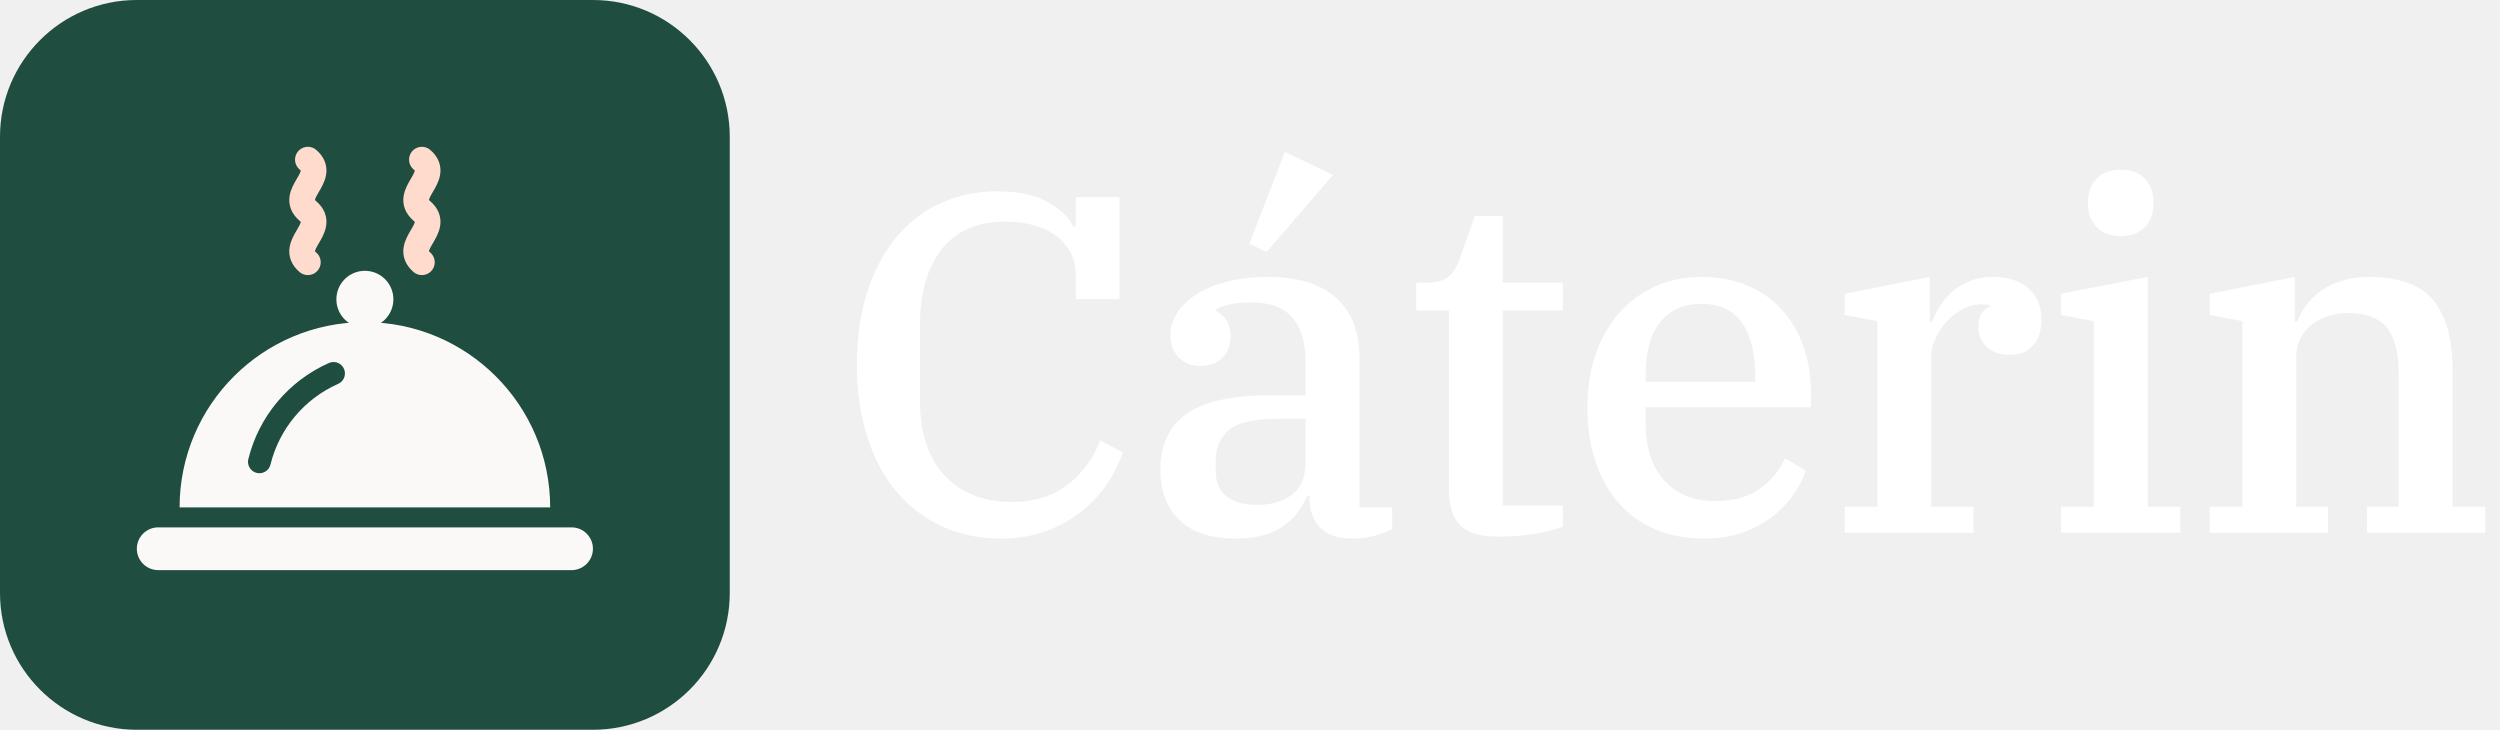
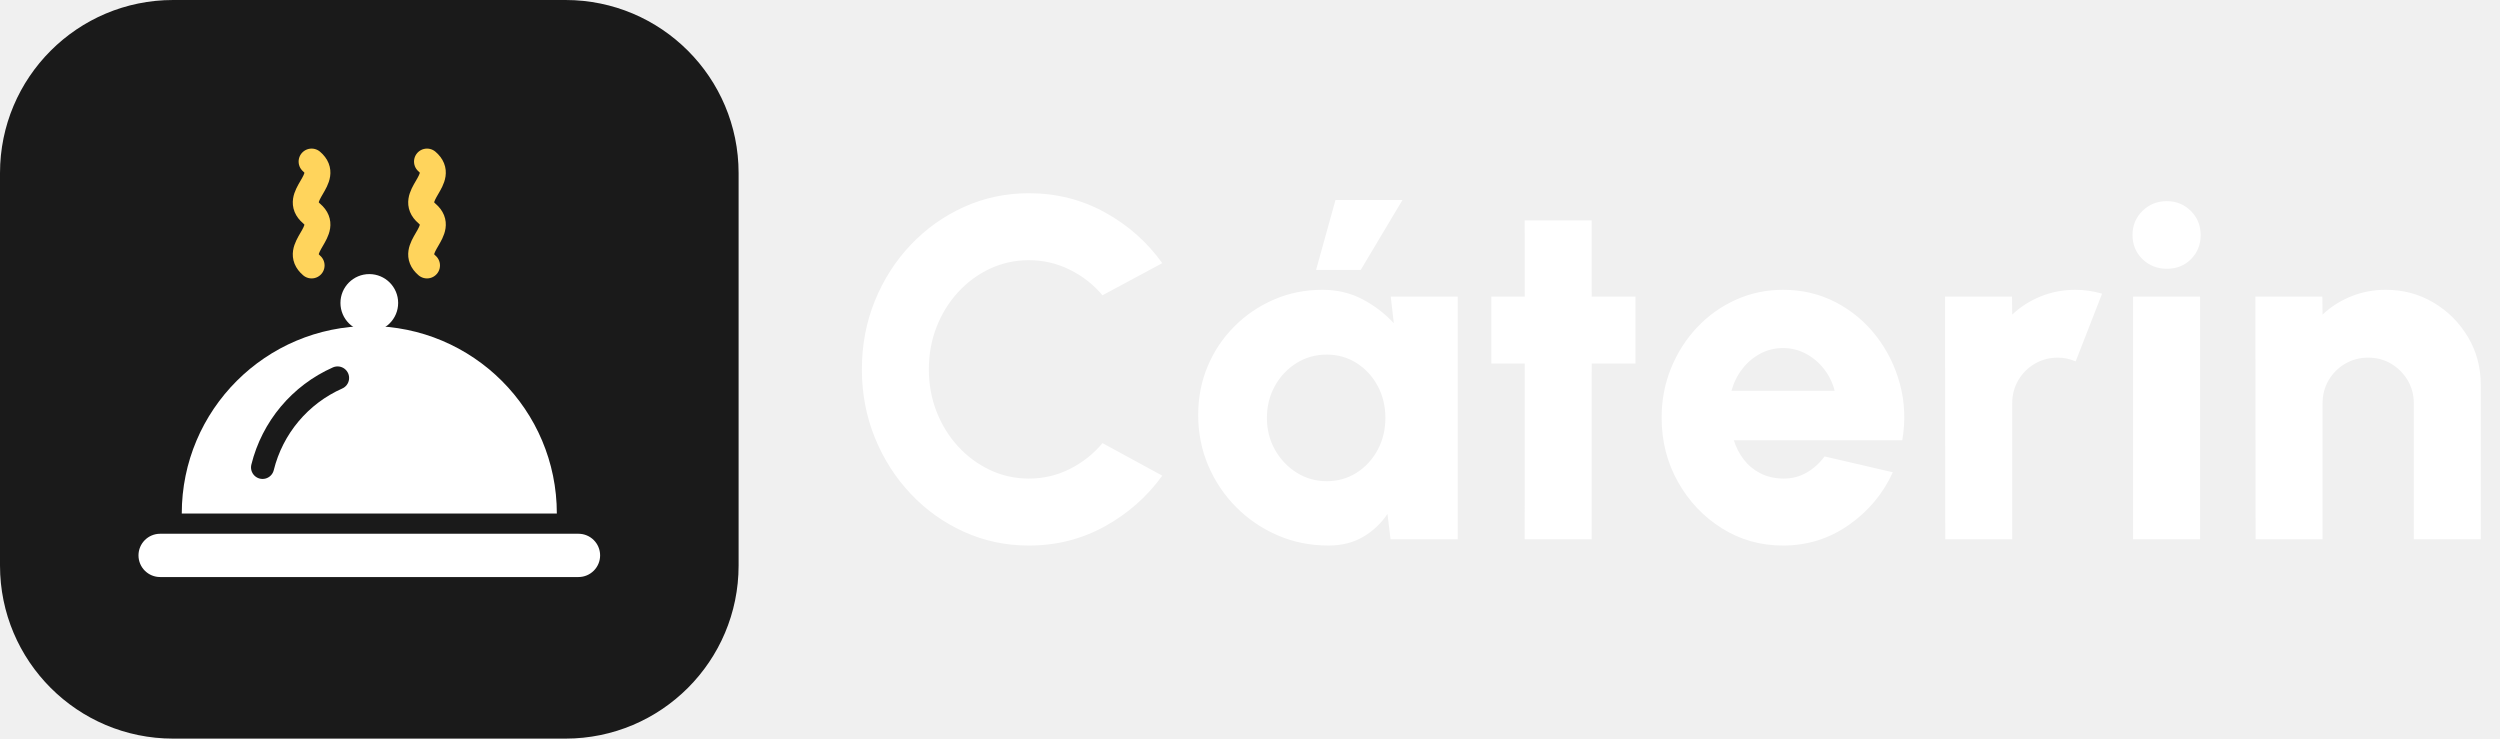
- <svg xmlns="http://www.w3.org/2000/svg" viewBox="0 0 1754 512">
-   <rect width="512" height="512" rx="96" fill="#1f4d3f" />
+ <svg xmlns="http://www.w3.org/2000/svg" viewBox="0 0 1733 512">
+   <rect width="512" height="512" rx="120" fill="#1a1a1a" />
  <g transform="translate(0 20)">
-     <path d="M216 164c-14-12 14-24 0-36s14-24 0-36M296 164c-14-12 14-24 0-36s14-24 0-36" fill="none" stroke="#ffdbcd" stroke-width="18" stroke-linecap="round" />
-     <circle cx="256" cy="190" r="20" fill="#faf9f7" />
-     <path d="M126 336a130 130 0 0 1 260 0z" fill="#faf9f7" />
-     <rect x="96" y="350" width="320" height="30" rx="15" fill="#faf9f7" />
-     <path d="M182 304a92 92 0 0 1 52-62" fill="none" stroke="#1f4d3f" stroke-width="16" stroke-linecap="round" />
+     <path d="M216 164c-14-12 14-24 0-36s14-24 0-36M296 164c-14-12 14-24 0-36s14-24 0-36" fill="none" stroke="#ffd45c" stroke-width="18" stroke-linecap="round" />
+     <circle cx="256" cy="190" r="20" fill="#ffffff" />
+     <path d="M126 336a130 130 0 0 1 260 0z" fill="#ffffff" />
+     <rect x="96" y="350" width="320" height="30" rx="15" fill="#ffffff" />
+     <path d="M182 304a92 92 0 0 1 52-62" fill="none" stroke="#1a1a1a" stroke-width="16" stroke-linecap="round" />
  </g>
-   <path transform="translate(584 373.8) scale(0.3374)" fill="#ffffff" d="M351.0 12Q281.0 12 225.5 -14.5Q170.0 -41 131.0 -88.5Q92.0 -136 71.5 -202.5Q51.0 -269 51.0 -349Q51.0 -436 73.5 -503.5Q96.0 -571 135.0 -617.0Q174.0 -663 227.5 -686.5Q281.0 -710 343.0 -710Q408.0 -710 447.5 -688.0Q487.0 -666 501.0 -637H506.0V-698H597.0V-486H506.0V-535Q506.0 -586 466.5 -616.5Q427.0 -647 359.0 -647Q314.0 -647 280.5 -631.5Q247.0 -616 225.5 -587.5Q204.0 -559 193.0 -519.5Q182.0 -480 182.0 -433V-277Q182.0 -174 233.5 -119.0Q285.0 -64 374.0 -64Q442.0 -64 488.5 -99.5Q535.0 -135 557.0 -192L604.0 -167Q593.0 -134 571.5 -102.0Q550.0 -70 518.0 -44.5Q486.0 -19 444.0 -3.5Q402.0 12 351.0 12ZM839.0 12Q761.0 12 721.5 -26.5Q682.0 -65 682.0 -132Q682.0 -208 736.0 -247.0Q790.0 -286 912.0 -286H984.0V-354Q984.0 -415 957.0 -447.0Q930.0 -479 872.0 -479Q823.0 -479 798.0 -465V-461Q809.0 -456 818.5 -443.5Q828.0 -431 828.0 -409Q828.0 -381 811.5 -364.0Q795.0 -347 764.0 -347Q738.0 -347 720.5 -364.5Q703.0 -382 703.0 -412Q703.0 -435 716.5 -456.5Q730.0 -478 756.0 -495.0Q782.0 -512 819.5 -522.0Q857.0 -532 906.0 -532Q1000.0 -532 1048.0 -488.0Q1096.0 -444 1096.0 -365V-53H1164.0V-8Q1150.0 0 1128.0 6.0Q1106.0 12 1081.0 12Q1035.0 12 1013.5 -11.5Q992.0 -35 992.0 -72V-77H987.0Q980.0 -60 969.0 -44.5Q958.0 -29 940.5 -16.0Q923.0 -3 898.0 4.5Q873.0 12 839.0 12ZM883.0 -58Q927.0 -58 955.5 -79.0Q984.0 -100 984.0 -148V-237H924.0Q853.0 -237 825.0 -214.0Q797.0 -191 797.0 -148V-129Q797.0 -93 820.0 -75.5Q843.0 -58 883.0 -58ZM867.0 -601 941.0 -792 1041.0 -744 903.0 -584ZM1385.0 8Q1328.0 8 1305.0 -16.0Q1282.0 -40 1282.0 -92V-462H1214.0V-520H1231.0Q1268.0 -520 1282.0 -533.0Q1296.0 -546 1305.0 -571L1336.0 -659H1394.0V-520H1519.0V-462H1394.0V-57H1519.0V-13Q1502.0 -5 1464.5 1.5Q1427.0 8 1385.0 8ZM1813.0 12Q1755.0 12 1710.0 -7.5Q1665.0 -27 1634.0 -63.0Q1603.0 -99 1586.5 -149.0Q1570.0 -199 1570.0 -260Q1570.0 -322 1587.5 -372.0Q1605.0 -422 1636.5 -457.5Q1668.0 -493 1711.5 -512.5Q1755.0 -532 1807.0 -532Q1860.0 -532 1902.0 -514.5Q1944.0 -497 1973.5 -465.0Q2003.0 -433 2019.0 -388.0Q2035.0 -343 2035.0 -288V-261H1691.0V-229Q1691.0 -151 1730.0 -108.5Q1769.0 -66 1835.0 -66Q1893.0 -66 1928.5 -91.5Q1964.0 -117 1981.0 -155L2024.0 -129Q2015.0 -103 1997.5 -78.0Q1980.0 -53 1954.0 -33.0Q1928.0 -13 1893.0 -0.5Q1858.0 12 1813.0 12ZM1691.0 -314H1919.0V-325Q1919.0 -397 1891.5 -436.5Q1864.0 -476 1807.0 -476Q1751.0 -476 1721.0 -437.5Q1691.0 -399 1691.0 -327ZM2105.0 -54H2173.0V-440L2105.0 -453V-497L2282.0 -532V-439H2287.0Q2294.0 -457 2304.5 -473.5Q2315.0 -490 2330.5 -503.0Q2346.0 -516 2366.5 -524.0Q2387.0 -532 2413.0 -532Q2459.0 -532 2486.5 -509.0Q2514.0 -486 2514.0 -443Q2514.0 -409 2496.5 -389.5Q2479.0 -370 2449.0 -370Q2418.0 -370 2400.5 -386.5Q2383.0 -403 2383.0 -428Q2383.0 -445 2390.0 -456.5Q2397.0 -468 2407.0 -470V-473Q2404.0 -474 2400.0 -474.5Q2396.0 -475 2388.0 -475Q2369.0 -475 2350.5 -465.0Q2332.0 -455 2317.5 -439.5Q2303.0 -424 2294.0 -404.5Q2285.0 -385 2285.0 -366V-54H2373.0V0H2105.0ZM2679.0 -617Q2647.0 -617 2629.0 -635.5Q2611.0 -654 2611.0 -683V-689Q2611.0 -718 2629.0 -736.5Q2647.0 -755 2679.0 -755Q2711.0 -755 2729.0 -736.5Q2747.0 -718 2747.0 -689V-683Q2747.0 -654 2729.0 -635.5Q2711.0 -617 2679.0 -617ZM2555.0 -54H2623.0V-440L2555.0 -453V-497L2735.0 -532V-54H2803.0V0H2555.0ZM2864.0 -54H2932.0V-440L2864.0 -453V-497L3041.0 -532V-439H3046.0Q3052.0 -456 3064.5 -473.0Q3077.0 -490 3095.5 -503.0Q3114.0 -516 3138.5 -524.0Q3163.0 -532 3194.0 -532Q3289.0 -532 3329.0 -483.5Q3369.0 -435 3369.0 -338V-54H3437.0V0H3191.0V-54H3257.0V-332Q3257.0 -397 3232.0 -427.0Q3207.0 -457 3153.0 -457Q3133.0 -457 3113.5 -451.5Q3094.0 -446 3078.5 -434.5Q3063.0 -423 3053.5 -406.0Q3044.0 -389 3044.0 -365V-54H3110.0V0H2864.0Z" />
+   <path transform="translate(584 373.8) scale(0.1682)" fill="#ffffff" d="M768.0 26Q626.0 26 501.0 -30.5Q376.0 -87 281.5 -186.925Q187.0 -286.85 133.5 -418.425Q80.0 -550 80.0 -700Q80.0 -850.85 133.5 -982.425Q187.0 -1114 281.5 -1213.5Q376.0 -1313 501.0 -1369.5Q626.0 -1426 768.0 -1426Q938.0 -1426 1081.0 -1347.425Q1224.0 -1268.85 1318.0 -1137.85L1071.604 -1005.402Q1016.303 -1071.253 937.227 -1110.628Q858.151 -1150.004 768.0 -1150.004Q682.749 -1150.004 607.898 -1114.979Q533.048 -1079.953 476.322 -1018.078Q419.597 -956.202 387.796 -874.851Q355.996 -793.501 355.996 -700.0Q355.996 -607.049 387.871 -525.698Q419.747 -444.348 476.547 -382.472Q533.348 -320.597 608.198 -285.296Q683.049 -249.996 768.0 -249.996Q858.901 -249.996 937.677 -289.947Q1016.453 -329.897 1071.604 -396.148L1318.0 -262Q1224.0 -131.85 1081.0 -52.925Q938.0 26 768.0 26ZM2259.603 -1000.0H2535.599V0.0H2258.753L2246.103 -104.402Q2207.302 -45.951 2146.077 -9.976Q2084.851 26.0 2002.8 26.0Q1891.1 26.0 1793.825 -15.925Q1696.55 -57.85 1622.7 -132.125Q1548.85 -206.4 1507.425 -303.675Q1466.0 -400.95 1466.0 -512.65Q1466.0 -619.8 1505.225 -713.1Q1544.45 -806.4 1615.1 -877.125Q1685.75 -947.85 1778.55 -987.925Q1871.35 -1028.0 1977.65 -1028.0Q2069.501 -1028.0 2143.377 -988.899Q2217.252 -949.799 2272.252 -890.348ZM1995.55 -239.196Q2064.301 -239.196 2119.202 -274.272Q2174.102 -309.347 2205.828 -368.598Q2237.553 -427.849 2237.553 -500.0Q2237.553 -572.601 2205.753 -631.777Q2173.952 -690.953 2119.052 -725.953Q2064.151 -760.954 1995.55 -760.954Q1926.949 -760.954 1870.898 -725.878Q1814.847 -690.803 1782.047 -631.552Q1749.246 -572.301 1749.246 -500.0Q1749.246 -427.549 1782.697 -368.373Q1816.147 -309.197 1872.198 -274.197Q1928.249 -239.196 1995.55 -239.196ZM1951.85 -1110.0 2031.85 -1398.0H2307.847L2135.948 -1110.0ZM3268.149 -724.004H3087.797L3087.647 0.0H2811.651L2811.801 -724.004H2674.15V-1000.0H2811.801L2811.651 -1314.0H3087.647L3087.797 -1000.0H3268.149ZM3876.0 26Q3738.0 26 3624.5 -45.0Q3511.0 -116 3443.5 -235.925Q3376.0 -355.85 3376.0 -500.85Q3376.0 -610 3415.0 -705.5Q3454.0 -801 3522.5 -873.5Q3591.0 -946 3682.0 -987.0Q3773.0 -1028 3876.0 -1028Q3994.65 -1028.0 4093.25 -976.775Q4191.849 -925.55 4260.199 -837.626Q4328.549 -749.701 4358.375 -638.601Q4388.2 -527.501 4367.75 -407.901H3673.596Q3687.296 -363.9 3714.546 -328.424Q3741.797 -292.947 3782.448 -271.972Q3823.099 -250.996 3876.0 -249.996Q3928.401 -249.146 3972.352 -273.947Q4016.303 -298.748 4047.454 -341.299L4328.85 -276.0Q4268.0 -143 4147.0 -58.5Q4026.0 26 3876.0 26ZM3663.646 -611.849H4089.054Q4076.104 -662.35 4044.879 -702.026Q4013.653 -741.702 3970.077 -764.828Q3926.501 -787.953 3876.0 -787.953Q3826.349 -787.953 3782.923 -764.978Q3739.497 -742.002 3708.771 -702.326Q3678.046 -662.65 3663.646 -611.849ZM4544.85 0.0 4544.0 -1000H4819.996L4820.846 -925.748Q4871.296 -973.699 4938.447 -1000.849Q5005.597 -1028.0 5080.948 -1028.0Q5135.548 -1028.0 5191.248 -1012.15L5082.399 -732.904Q5046.349 -748.454 5008.899 -748.454Q4956.798 -748.454 4913.948 -723.329Q4871.097 -698.203 4845.971 -655.427Q4820.846 -612.652 4820.846 -560.401V0.0ZM5319.0 -1000H5594.996V0.0H5319.0ZM5458.848 -1114.652Q5398.499 -1114.652 5357.574 -1154.576Q5316.65 -1194.501 5316.65 -1254.0Q5316.65 -1312.649 5357.574 -1352.999Q5398.499 -1393.348 5457.998 -1393.348Q5516.497 -1393.348 5556.997 -1352.999Q5597.496 -1312.649 5597.496 -1254.0Q5597.496 -1194.501 5557.922 -1154.576Q5518.347 -1114.652 5458.848 -1114.652ZM6751.948 -636V0.0H6475.952V-560.401Q6475.952 -612.652 6450.402 -655.427Q6424.851 -698.203 6382.501 -723.329Q6340.15 -748.454 6287.899 -748.454Q6235.798 -748.454 6192.948 -723.329Q6150.097 -698.203 6124.971 -655.427Q6099.846 -612.652 6099.846 -560.401V0.0H5823.85L5823.0 -1000H6098.996L6099.846 -925.748Q6150.296 -973.699 6217.447 -1000.849Q6284.597 -1028.0 6359.948 -1028.0Q6468.698 -1028.0 6557.448 -975.125Q6646.198 -922.25 6699.073 -833.5Q6751.948 -744.75 6751.948 -636Z" />
</svg>
